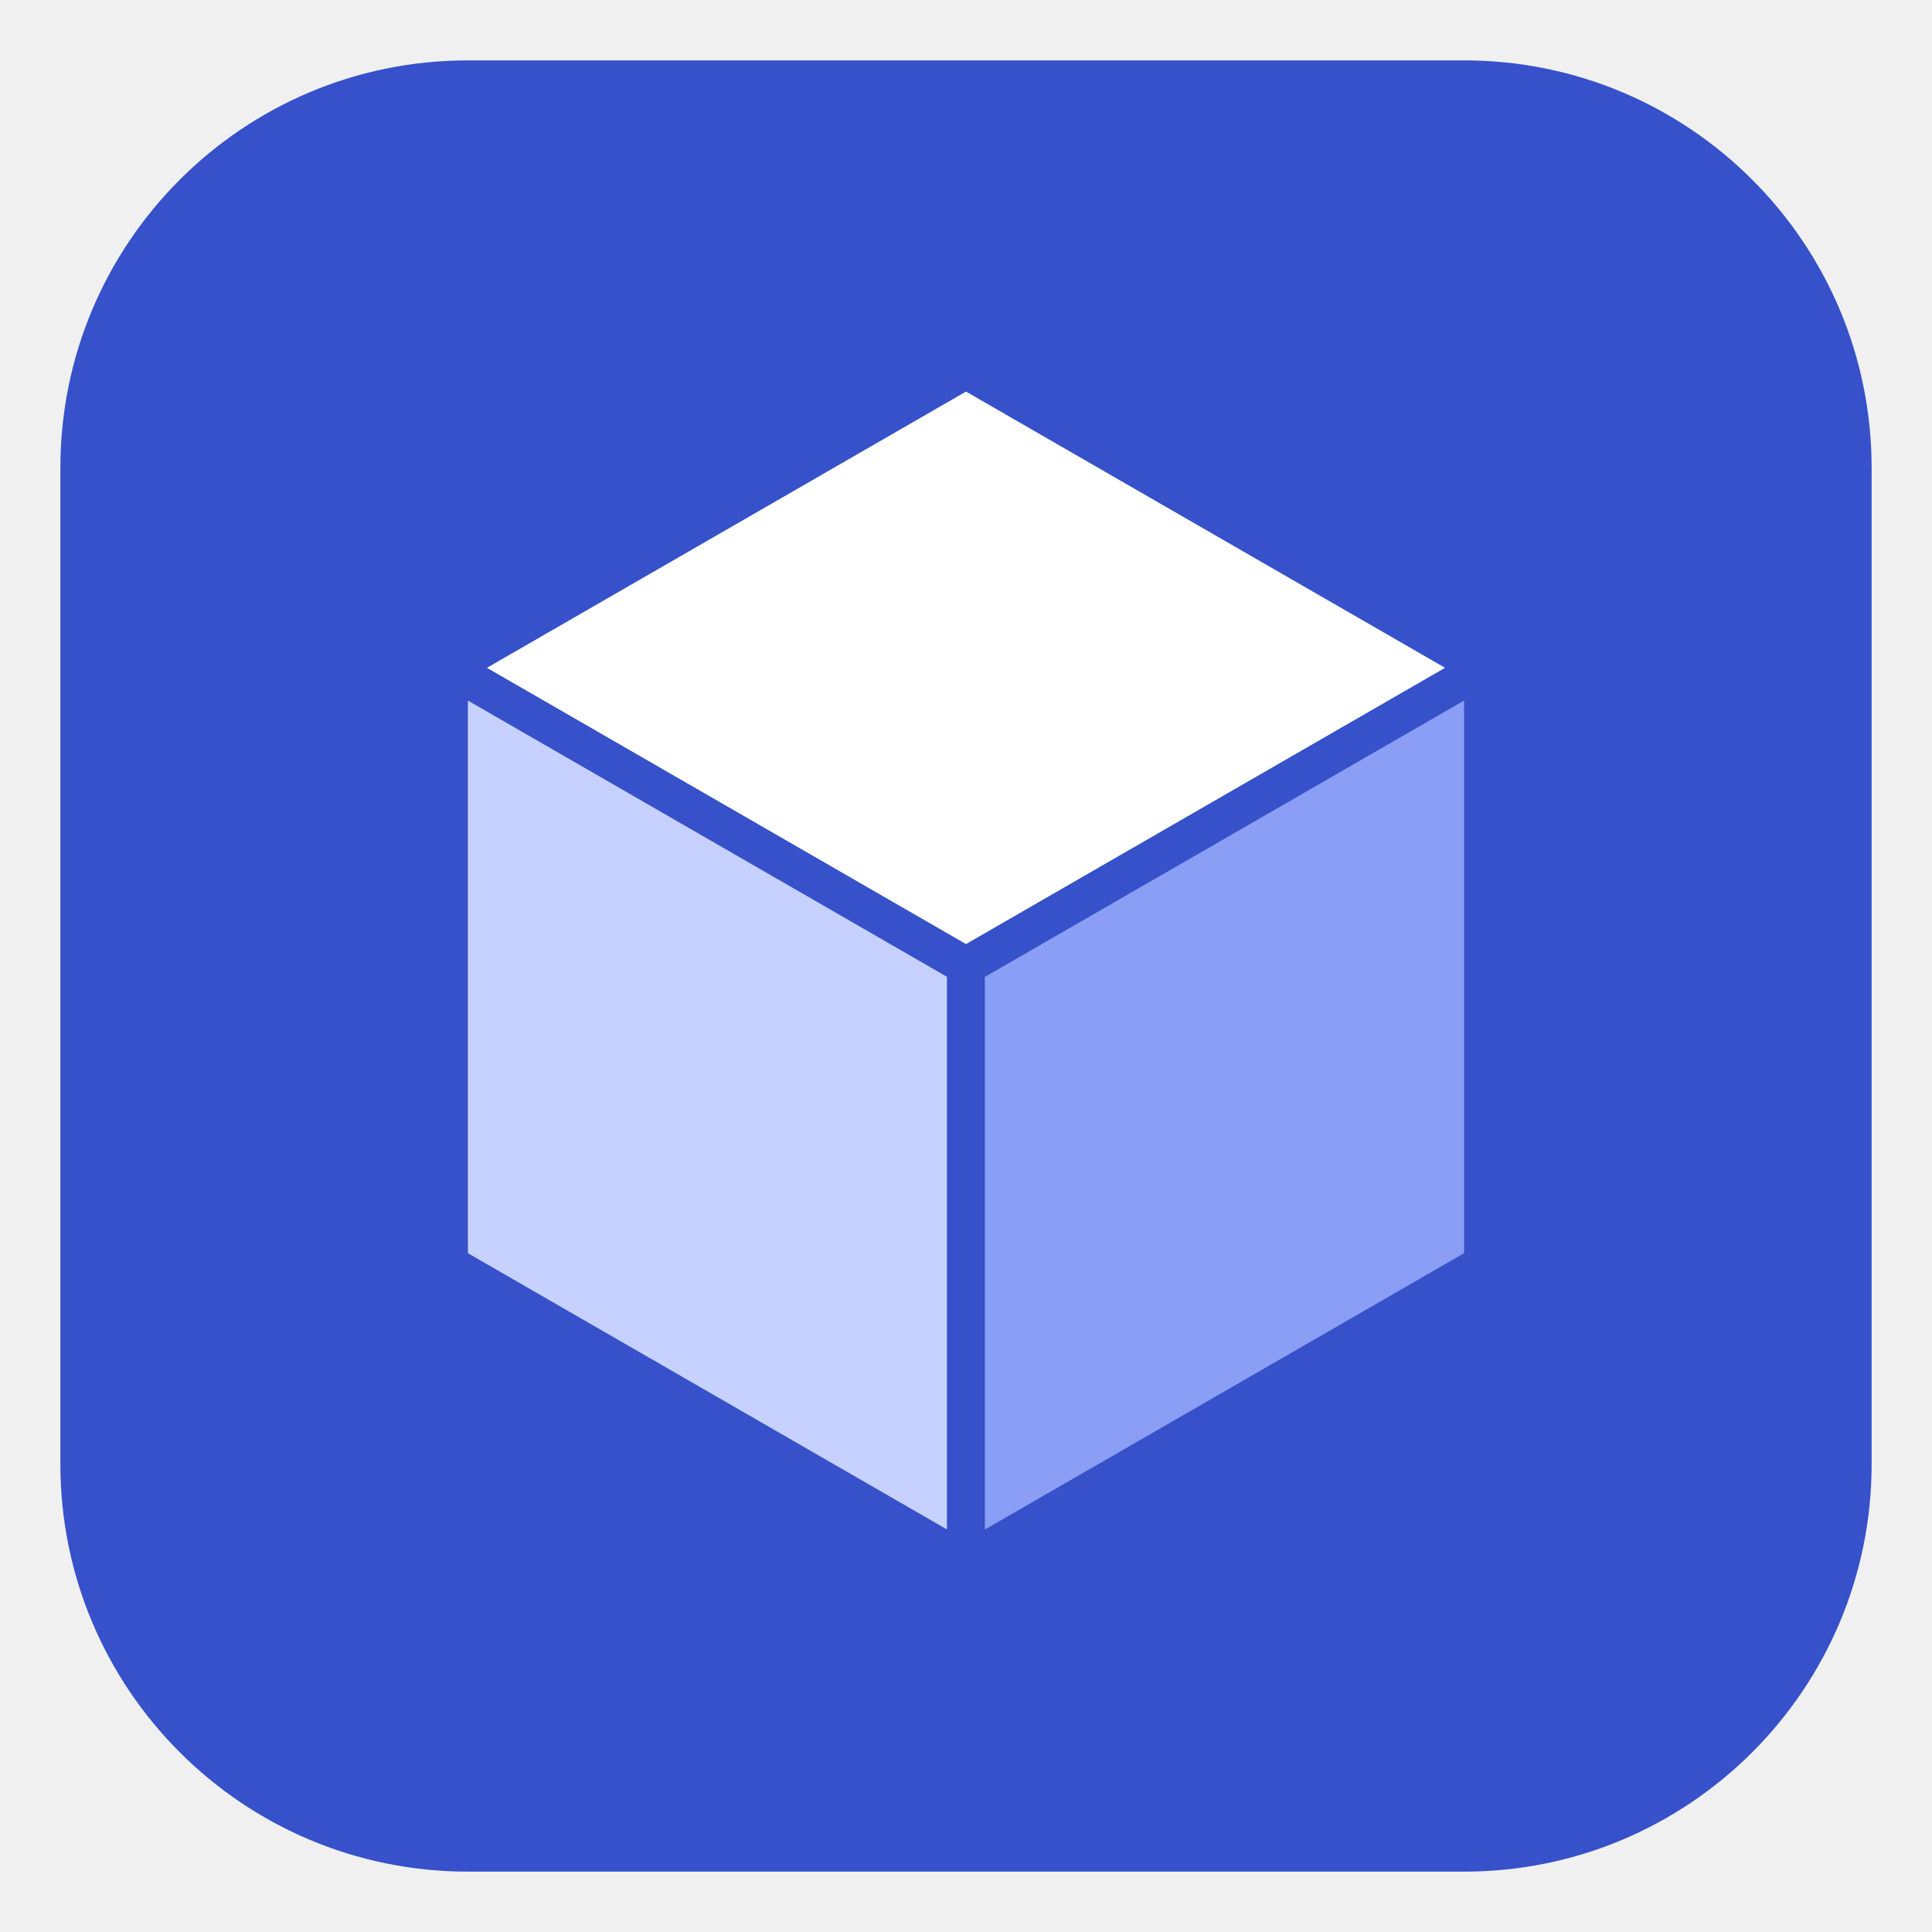
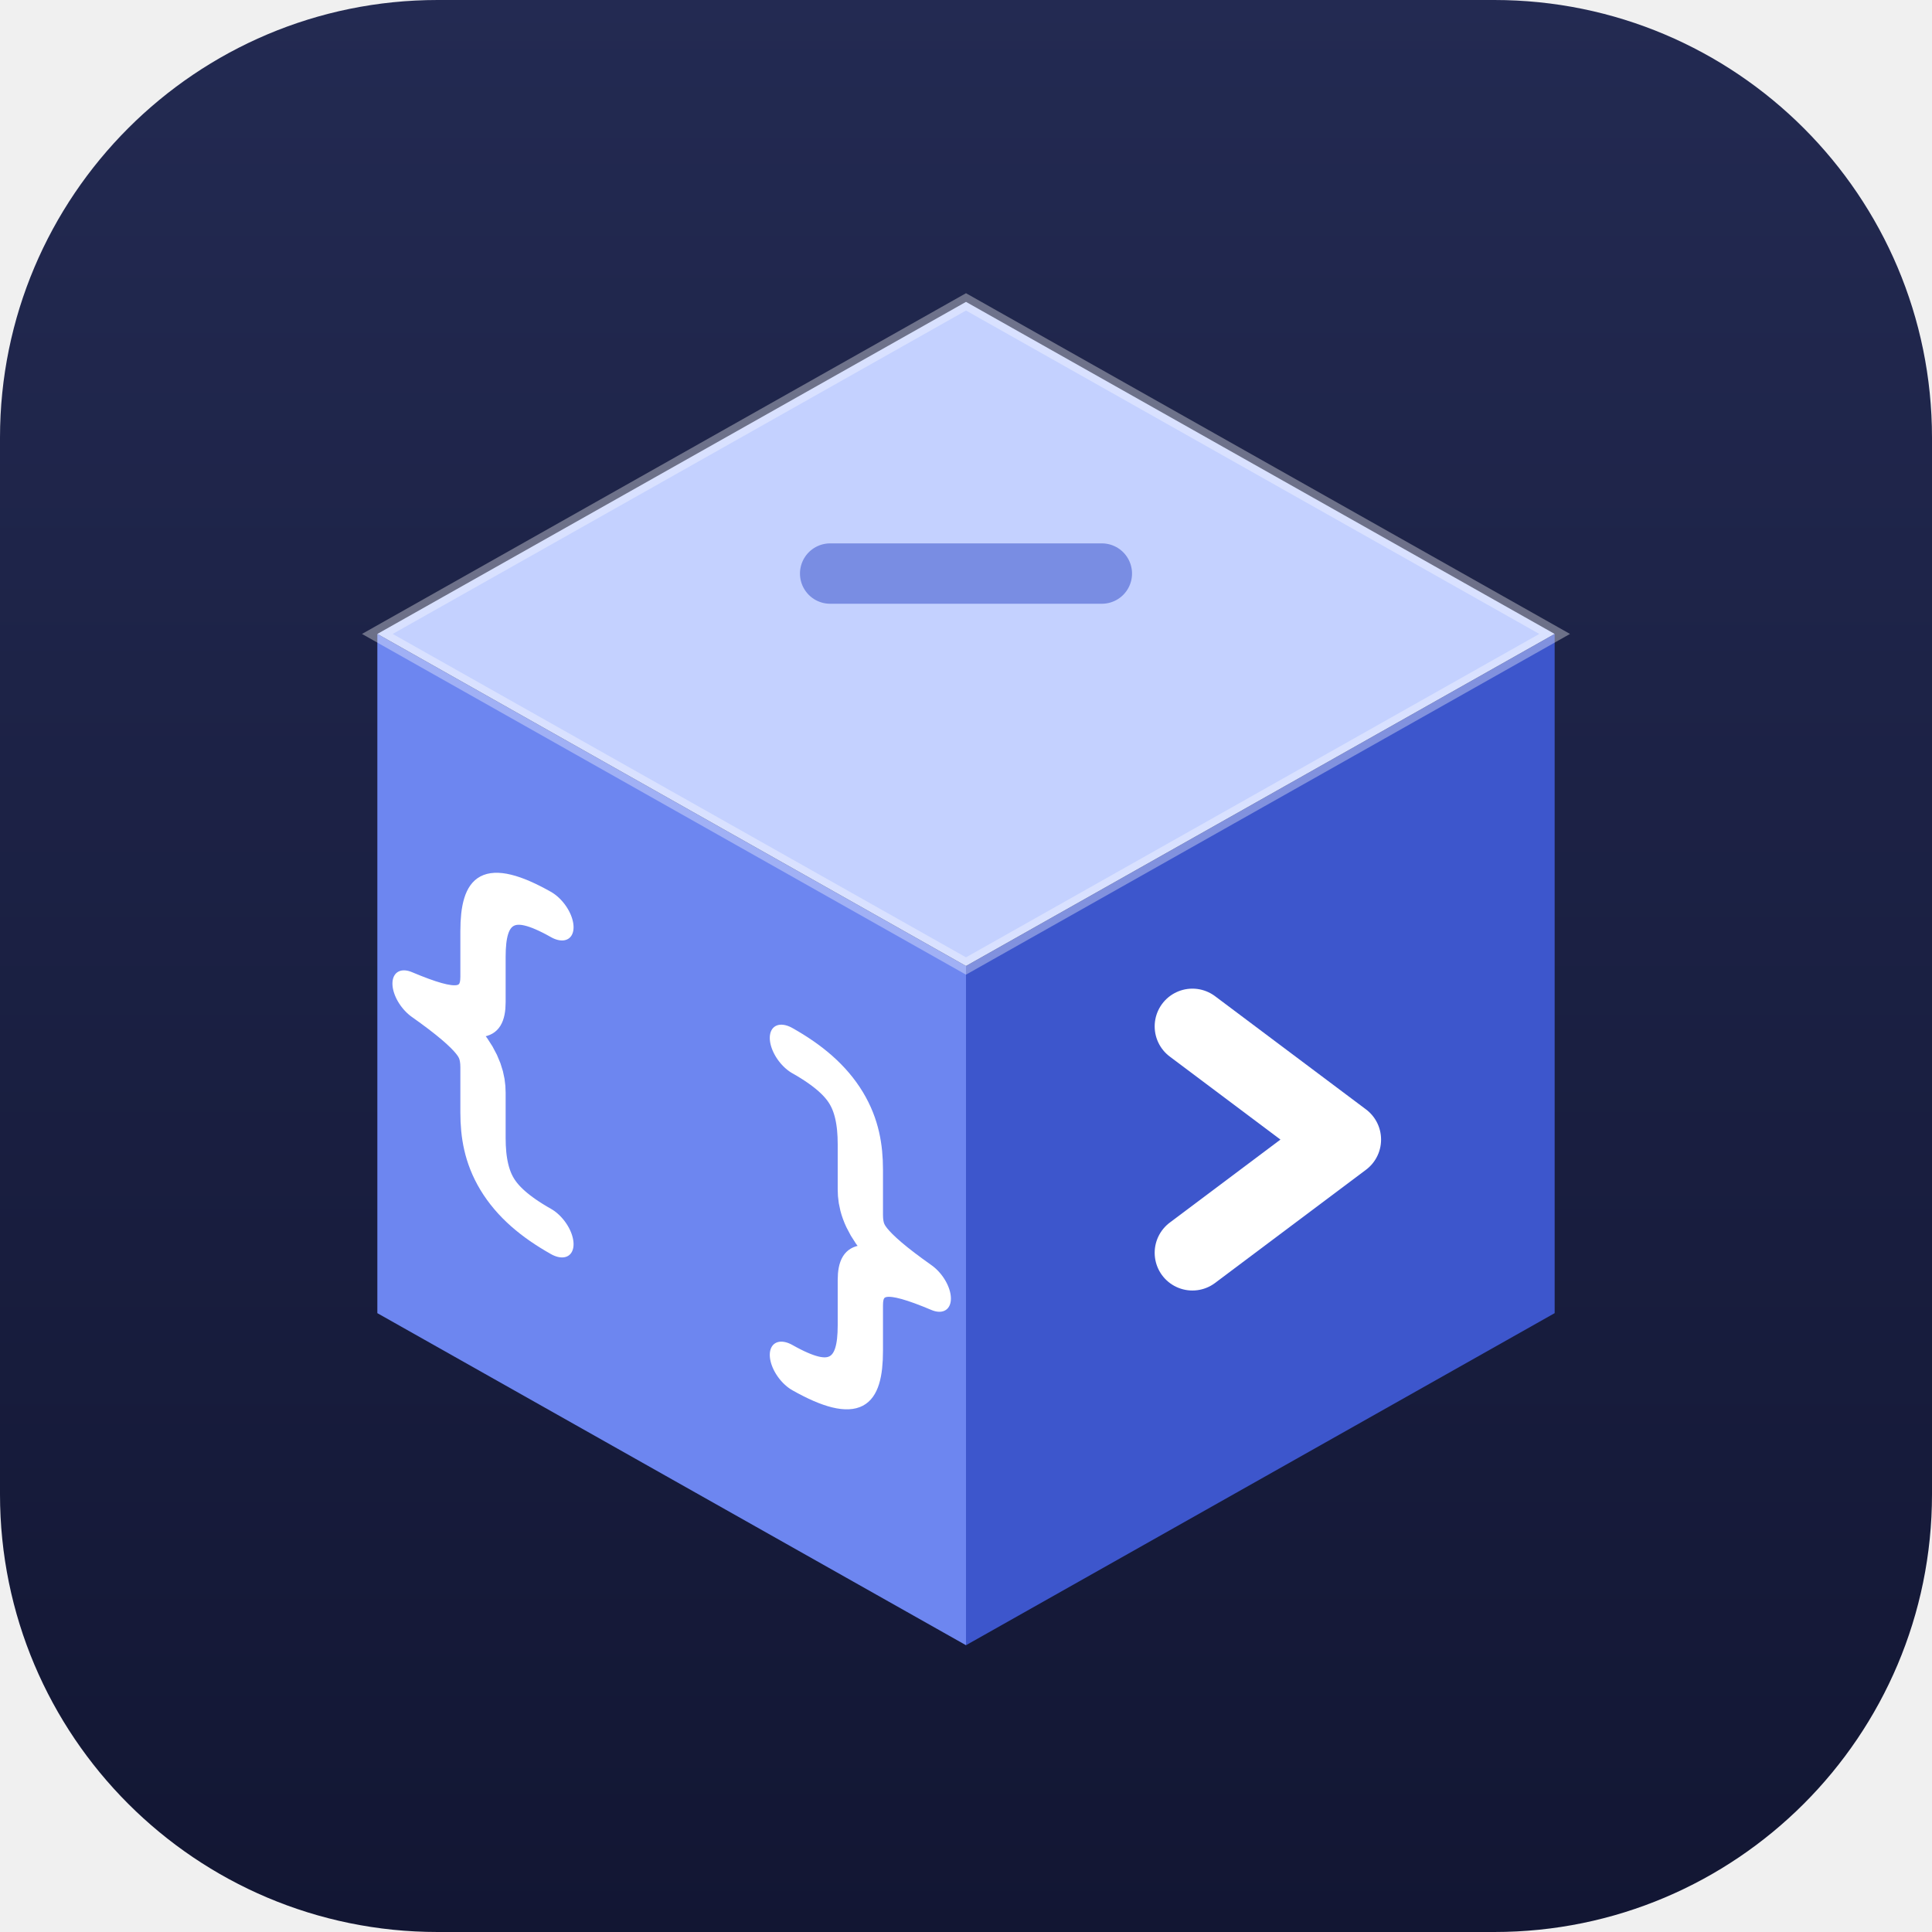
- <svg xmlns="http://www.w3.org/2000/svg" viewBox="0 0 1024 1024" width="1024" height="1024">
-   <rect x="32" y="32" width="960" height="960" rx="216" fill="#3651c9" />
-   <g stroke="#3651c9" stroke-width="20" stroke-linejoin="round">
-     <path d="M512 196 L786 354 L512 512 L238 354 Z" fill="#ffffff" />
-     <path d="M238 354 L512 512 L512 828 L238 670 Z" fill="#c7d1ff" />
-     <path d="M512 512 L786 354 L786 670 L512 828 Z" fill="#8a9ef5" />
+ <svg xmlns="http://www.w3.org/2000/svg" viewBox="0 0 256 256" width="1024" height="1024">
+   <defs>
+     <linearGradient id="bg" x1="0" y1="0" x2="0" y2="1">
+       <stop offset="0" stop-color="#232a52" />
+       <stop offset="1" stop-color="#121633" />
+     </linearGradient>
+   </defs>
+   <rect x="0" y="0" width="256" height="256" rx="58" fill="url(#bg)" />
+   <path d="M128 40 L206 84 L128 128 L50 84 Z" fill="#c4d1ff" />
+   <path d="M50 84 L128 128 L128 218 L50 174 Z" fill="#6d86f0" />
+   <path d="M206 84 L128 128 L128 218 L206 174 Z" fill="#3d56cc" />
+   <path d="M128 40 L206 84 L128 128 L50 84 Z" fill="none" stroke="#ffffff" stroke-opacity="0.35" stroke-width="2" />
+   <g transform="matrix(1 0.564 0 1 0 0)" fill="none" stroke="#ffffff" stroke-width="6" stroke-linecap="round" stroke-linejoin="round">
+     <path d="M73 80 C66 80 64 83 64 89 L64 95 C64 98.5 62 100 55 101 C62 102 64 103.5 64 107 L64 113 C64 119 66 122 73 122" />
+     <path d="M105 80 C112 80 114 83 114 89 L114 95 C114 98.5 116 100 123 101 C116 102 114 103.5 114 107 L114 113 C114 119 112 122 105 122" />
  </g>
+   <path d="M158 136 L178 151 L158 166" fill="none" stroke="#ffffff" stroke-width="10" stroke-linecap="round" stroke-linejoin="round" />
+   <path d="M110 76 L146 76" fill="none" stroke="#3d56cc" stroke-width="8" stroke-linecap="round" stroke-opacity="0.55" />
</svg>
